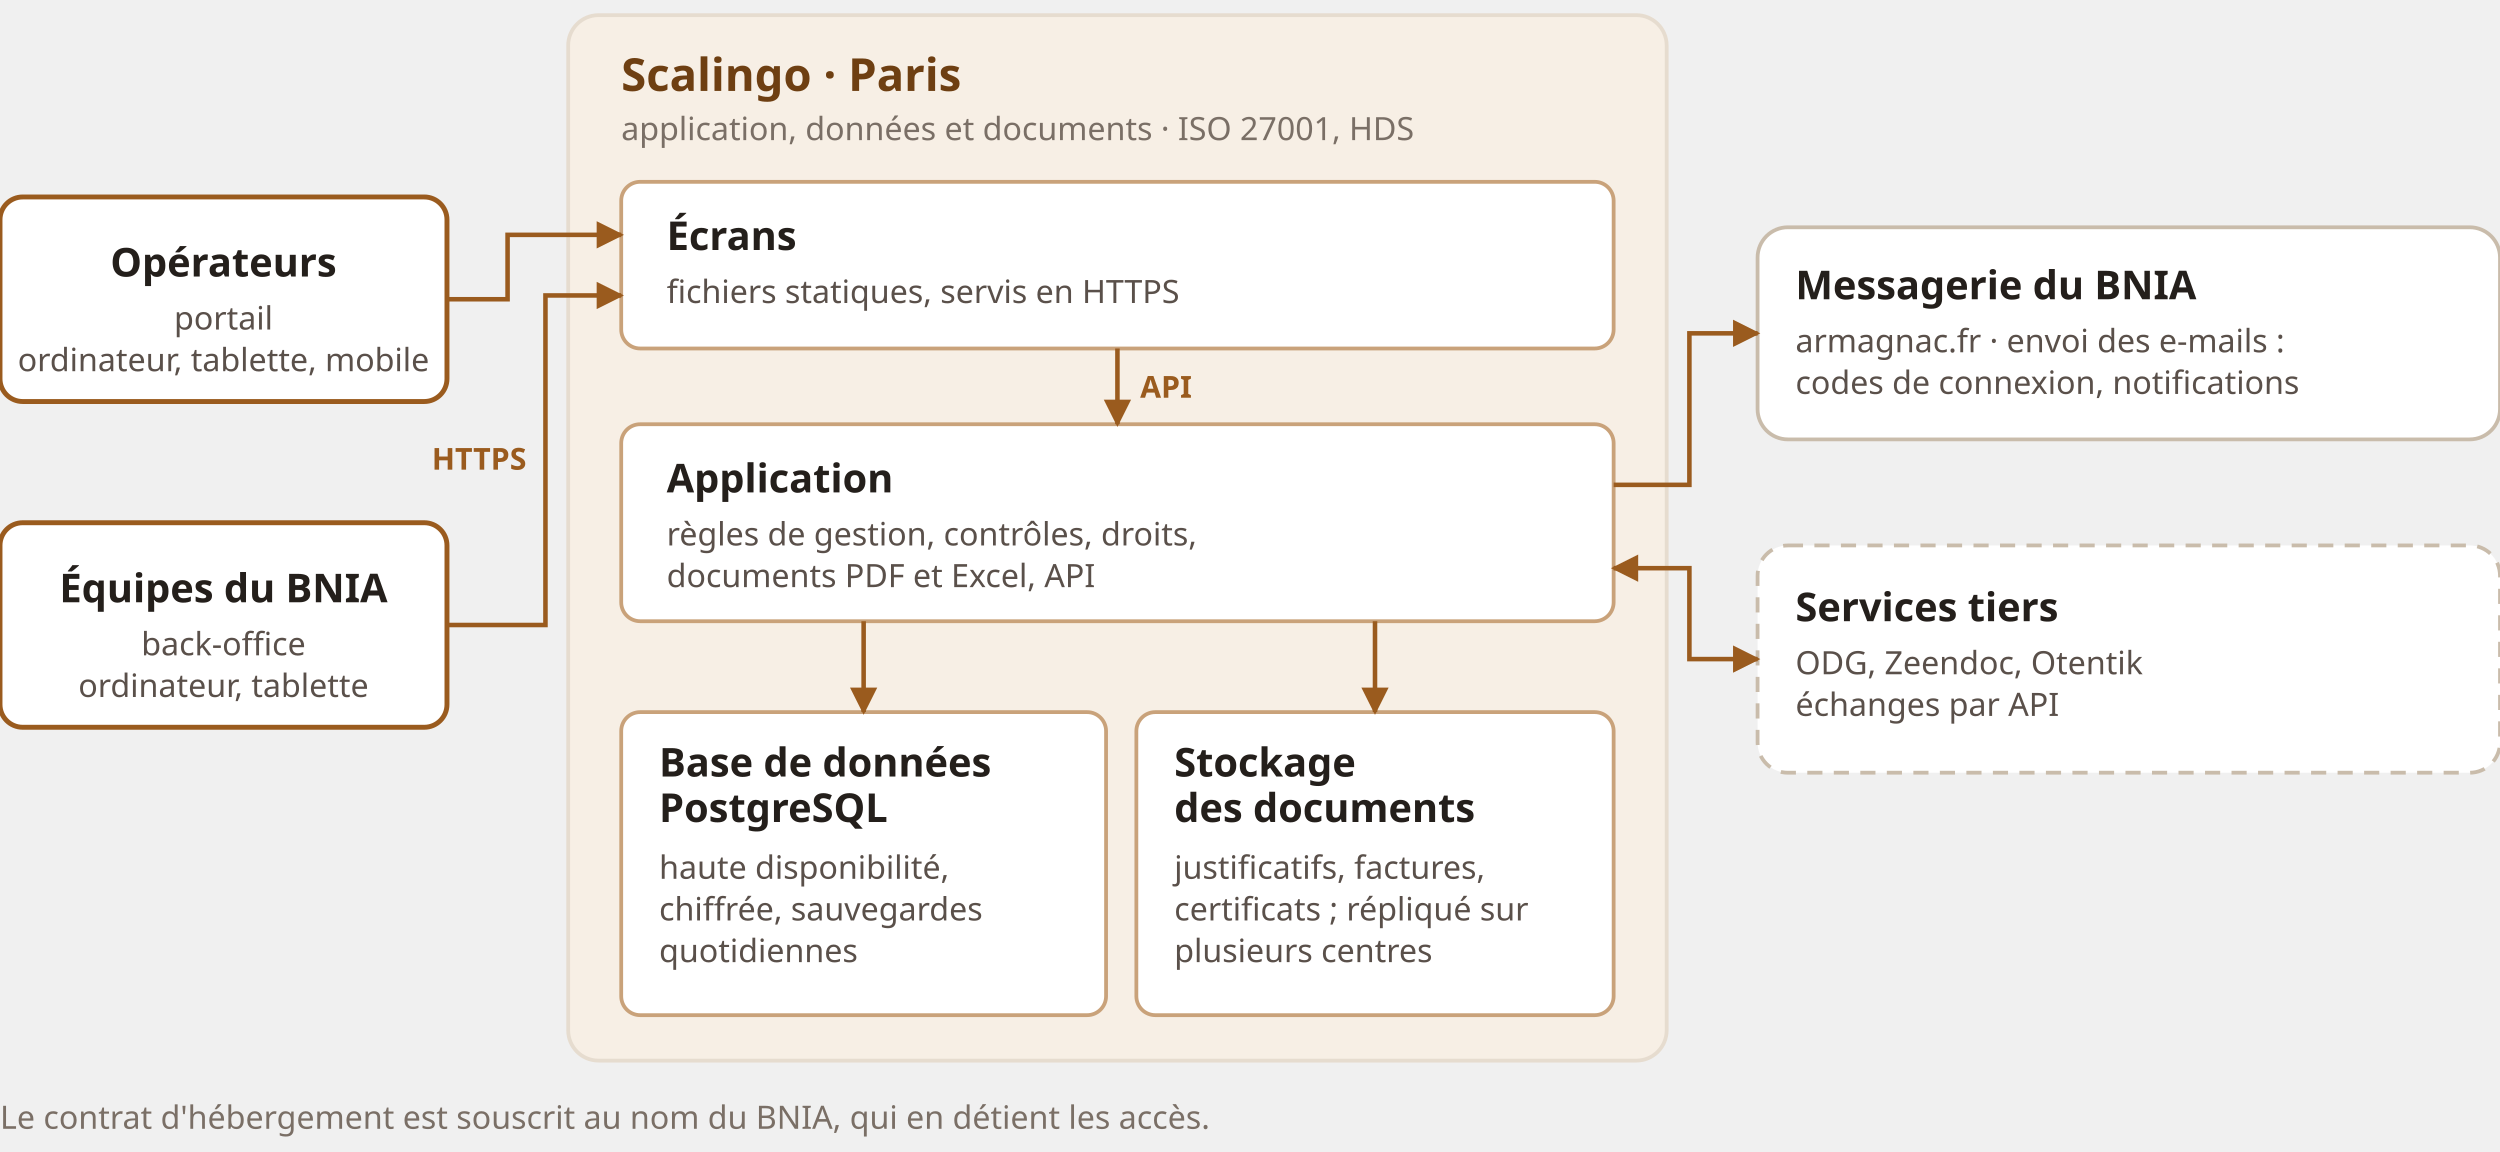
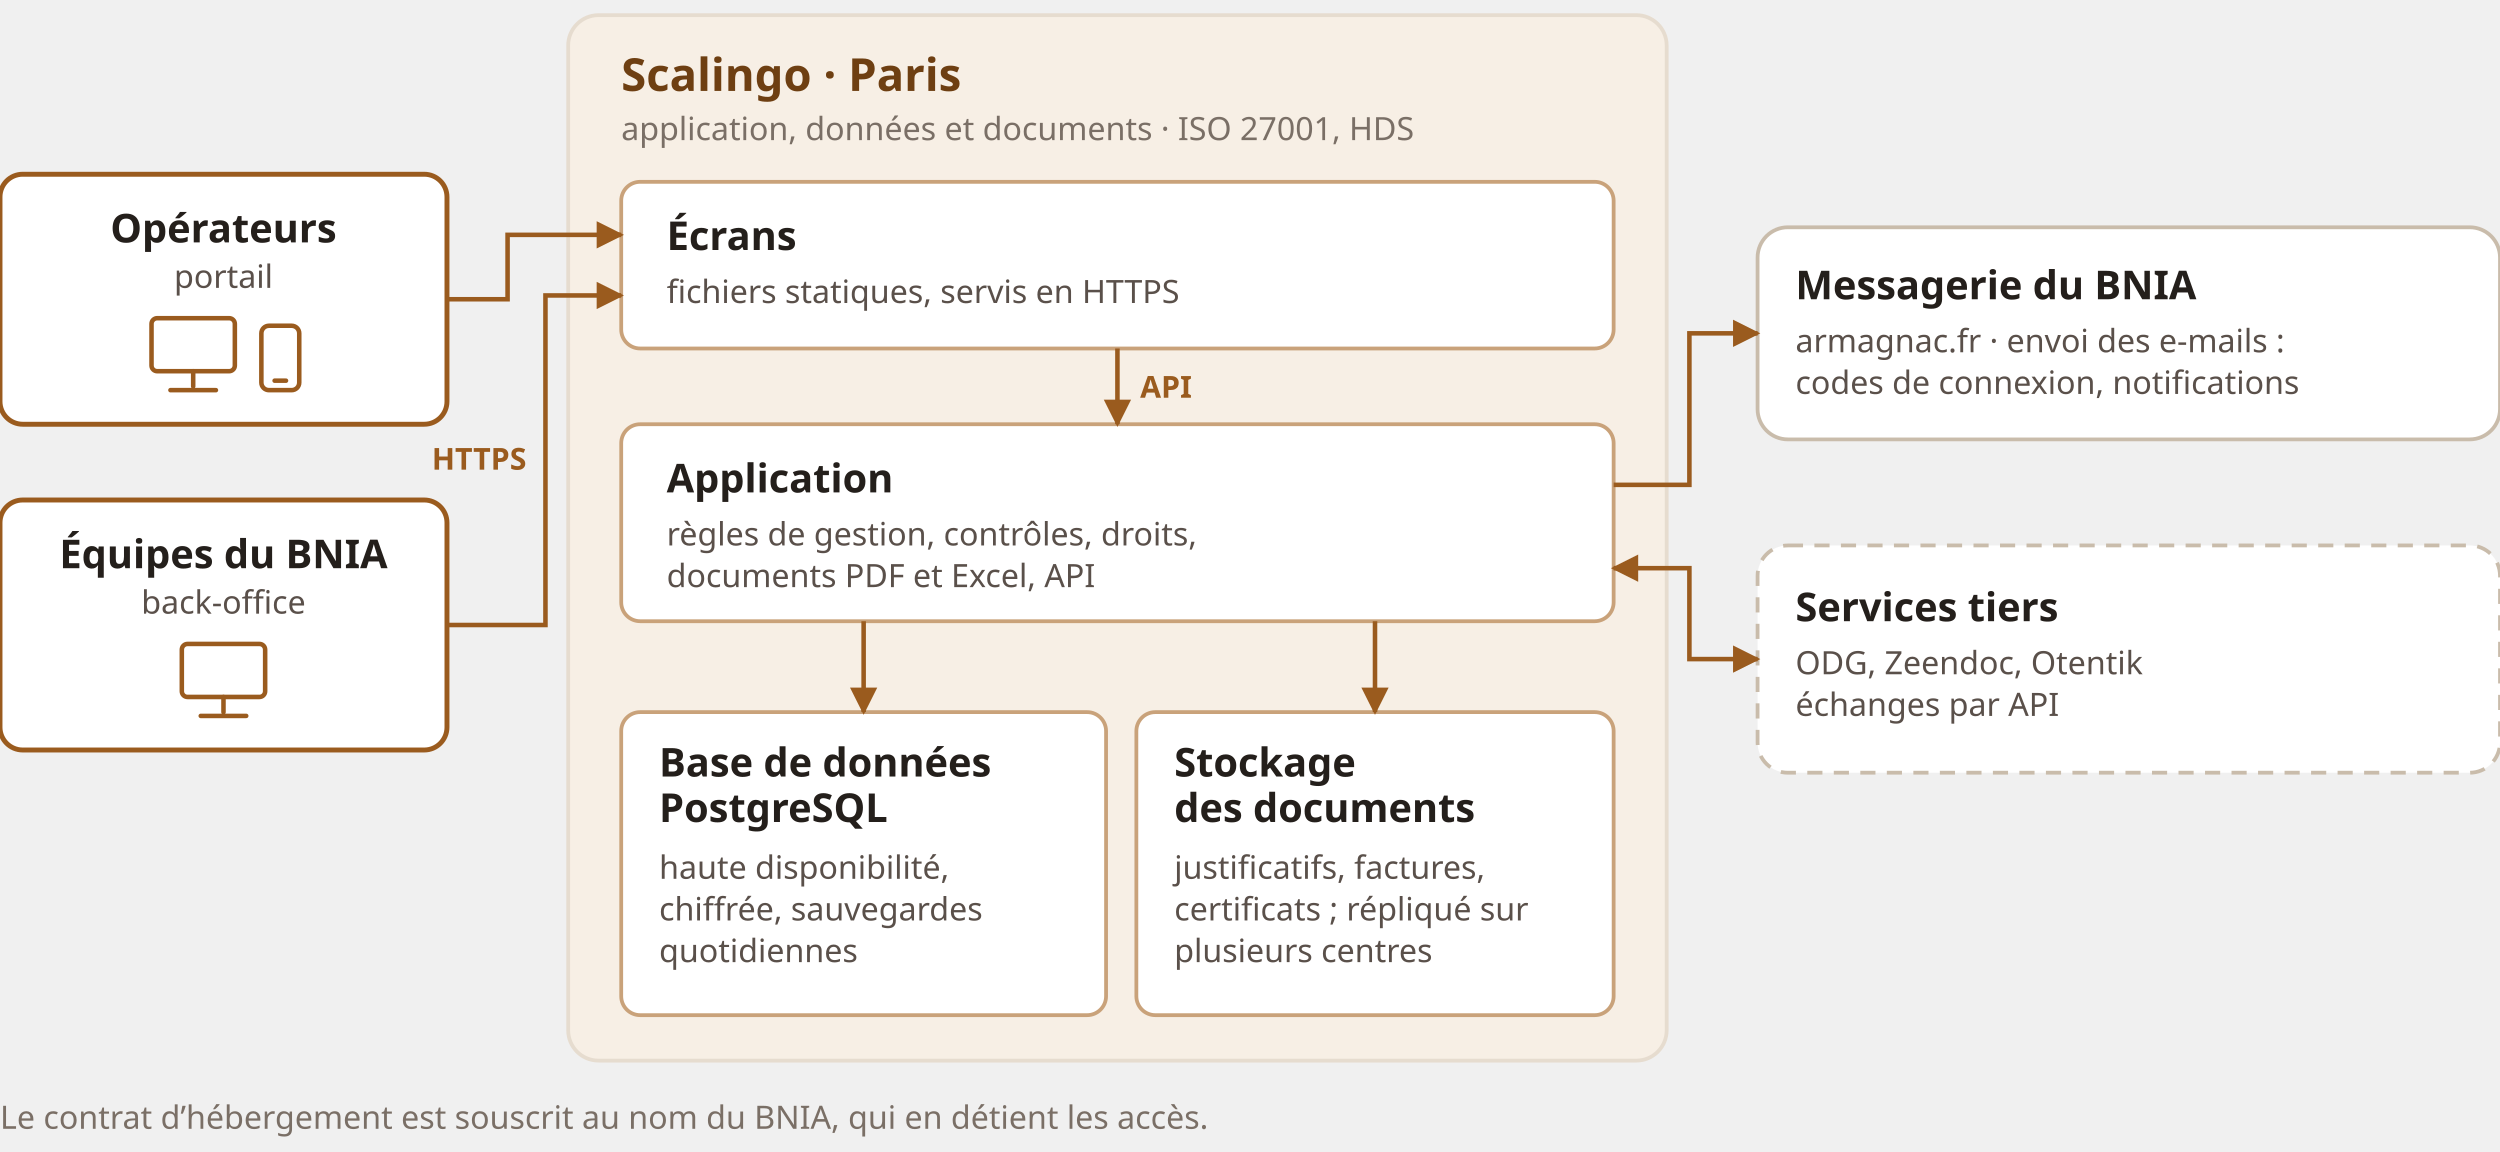
<svg xmlns="http://www.w3.org/2000/svg" viewBox="0 0 660 304" font-family="Inter Variable, Noto Sans, sans-serif">
  <defs>
    <marker id="fleche" viewBox="0 0 10 10" refX="9" refY="5" markerWidth="6" markerHeight="6" orient="auto-start-reverse">
      <path d="M0,0 L10,5 L0,10 z" fill="#9a5b1e" />
    </marker>
    <style>
      .groupe { fill: #f7efe5; stroke: #e6dccf; }
      .tiers { fill: #fff; stroke: #c9bcab; stroke-dasharray: 4 3; }
      .boite { fill: #fff; stroke: #c9a27a; }
      .acteur { fill: #fff; stroke: #9a5b1e; stroke-width: 1.3; }
      .titre-groupe { font-size: 12px; font-weight: 650; fill: #6e3f12; }
      .sous-groupe { font-size: 8.5px; fill: #7a6f66; }
      .nom { font-size: 10.5px; font-weight: 650; fill: #241f1b; }
      .detail { font-size: 8.5px; fill: #5a504a; }
      .lien { stroke: #9a5b1e; stroke-width: 1.2; fill: none; }
+       .appareil { fill: #fff; stroke: #9a5b1e; stroke-width: 1.2; }
+       .appareil-trait { stroke: #9a5b1e; stroke-width: 1.2; fill: none; stroke-linecap: round; }
      .etiquette { font-size: 8px; fill: #9a5b1e; font-weight: 600; }
    </style>
  </defs>
-   <rect class="acteur" x="0" y="52" width="118" height="54" rx="6" />
-   <text class="nom" x="59" y="73" text-anchor="middle">Opérateurs</text>
-   <text class="detail" x="59" y="87" text-anchor="middle">portail</text>
-   <text class="detail" x="59" y="98" text-anchor="middle">ordinateur, tablette, mobile</text>
-   <rect class="acteur" x="0" y="138" width="118" height="54" rx="6" />
-   <text class="nom" x="59" y="159" text-anchor="middle">Équipes du BNIA</text>
-   <text class="detail" x="59" y="173" text-anchor="middle">back-office</text>
-   <text class="detail" x="59" y="184" text-anchor="middle">ordinateur, tablette</text>
+   <rect class="acteur" x="0" y="46" width="118" height="66" rx="6" />
+   <text class="nom" x="59" y="64" text-anchor="middle">Opérateurs</text>
+   <text class="detail" x="59" y="76" text-anchor="middle">portail</text>
+   <rect class="appareil" x="40" y="84" width="22" height="14" rx="1.5" />
+   <path class="appareil-trait" d="M51,98 L51,102 M45,103 L57,103" />
+   <rect class="appareil" x="69" y="86" width="10" height="17" rx="2" />
+   <path class="appareil-trait" d="M72.5,100.5 L75.5,100.5" />
+   <rect class="acteur" x="0" y="132" width="118" height="66" rx="6" />
+   <text class="nom" x="59" y="150" text-anchor="middle">Équipes du BNIA</text>
+   <text class="detail" x="59" y="162" text-anchor="middle">back-office</text>
+   <rect class="appareil" x="48" y="170" width="22" height="14" rx="1.5" />
+   <path class="appareil-trait" d="M59,184 L59,188 M53,189 L65,189" />
  <rect class="groupe" x="150" y="4" width="290" height="276" rx="8" />
  <text class="titre-groupe" x="164" y="24">Scalingo · Paris</text>
  <text class="sous-groupe" x="164" y="37">application, données et documents · ISO 27001, HDS</text>
  <rect class="boite" x="164" y="48" width="262" height="44" rx="5" />
  <text class="nom" x="176" y="66">Écrans</text>
  <text class="detail" x="176" y="80">fichiers statiques, servis en HTTPS</text>
  <rect class="boite" x="164" y="112" width="262" height="52" rx="5" />
  <text class="nom" x="176" y="130">Application</text>
  <text class="detail" x="176" y="144">règles de gestion, contrôles, droits,</text>
  <text class="detail" x="176" y="155">documents PDF et Excel, API</text>
  <rect class="boite" x="164" y="188" width="128" height="80" rx="5" />
  <text class="nom" x="174" y="205">Base de données</text>
  <text class="nom" x="174" y="217">PostgreSQL</text>
  <text class="detail" x="174" y="232">haute disponibilité,</text>
  <text class="detail" x="174" y="243">chiffrée, sauvegardes</text>
  <text class="detail" x="174" y="254">quotidiennes</text>
  <rect class="boite" x="300" y="188" width="126" height="80" rx="5" />
  <text class="nom" x="310" y="205">Stockage</text>
  <text class="nom" x="310" y="217">des documents</text>
  <text class="detail" x="310" y="232">justificatifs, factures,</text>
  <text class="detail" x="310" y="243">certificats ; répliqué sur</text>
  <text class="detail" x="310" y="254">plusieurs centres</text>
  <rect class="tiers" x="464" y="60" width="196" height="56" rx="8" style="stroke-dasharray:none" />
  <text class="nom" x="474" y="79">Messagerie du BNIA</text>
  <text class="detail" x="474" y="93">armagnac.fr · envoi des e-mails :</text>
  <text class="detail" x="474" y="104">codes de connexion, notifications</text>
  <rect class="tiers" x="464" y="144" width="196" height="60" rx="8" />
  <text class="nom" x="474" y="164">Services tiers</text>
  <text class="detail" x="474" y="178">ODG, Zeendoc, Otentik</text>
  <text class="detail" x="474" y="189">échanges par API</text>
  <path class="lien" d="M118,79 L134,79 L134,62 L164,62" marker-end="url(#fleche)" />
  <path class="lien" d="M118,165 L144,165 L144,78 L164,78" marker-end="url(#fleche)" />
  <text class="etiquette" x="114" y="124">HTTPS</text>
  <path class="lien" d="M295,92 L295,112" marker-end="url(#fleche)" />
  <text class="etiquette" x="301" y="105">API</text>
  <path class="lien" d="M228,164 L228,188" marker-end="url(#fleche)" />
  <path class="lien" d="M363,164 L363,188" marker-end="url(#fleche)" />
  <path class="lien" d="M426,128 L446,128 L446,88 L464,88" marker-end="url(#fleche)" />
  <path class="lien" d="M426,150 L446,150 L446,174 L464,174" marker-start="url(#fleche)" marker-end="url(#fleche)" />
-   <text class="sous-groupe" x="0" y="298">Le contrat d'hébergement est souscrit au nom du BNIA, qui en détient les accès.</text>
+   <text class="sous-groupe" x="0" y="298">Le contrat d’hébergement est souscrit au nom du BNIA, qui en détient les accès.</text>
</svg>
